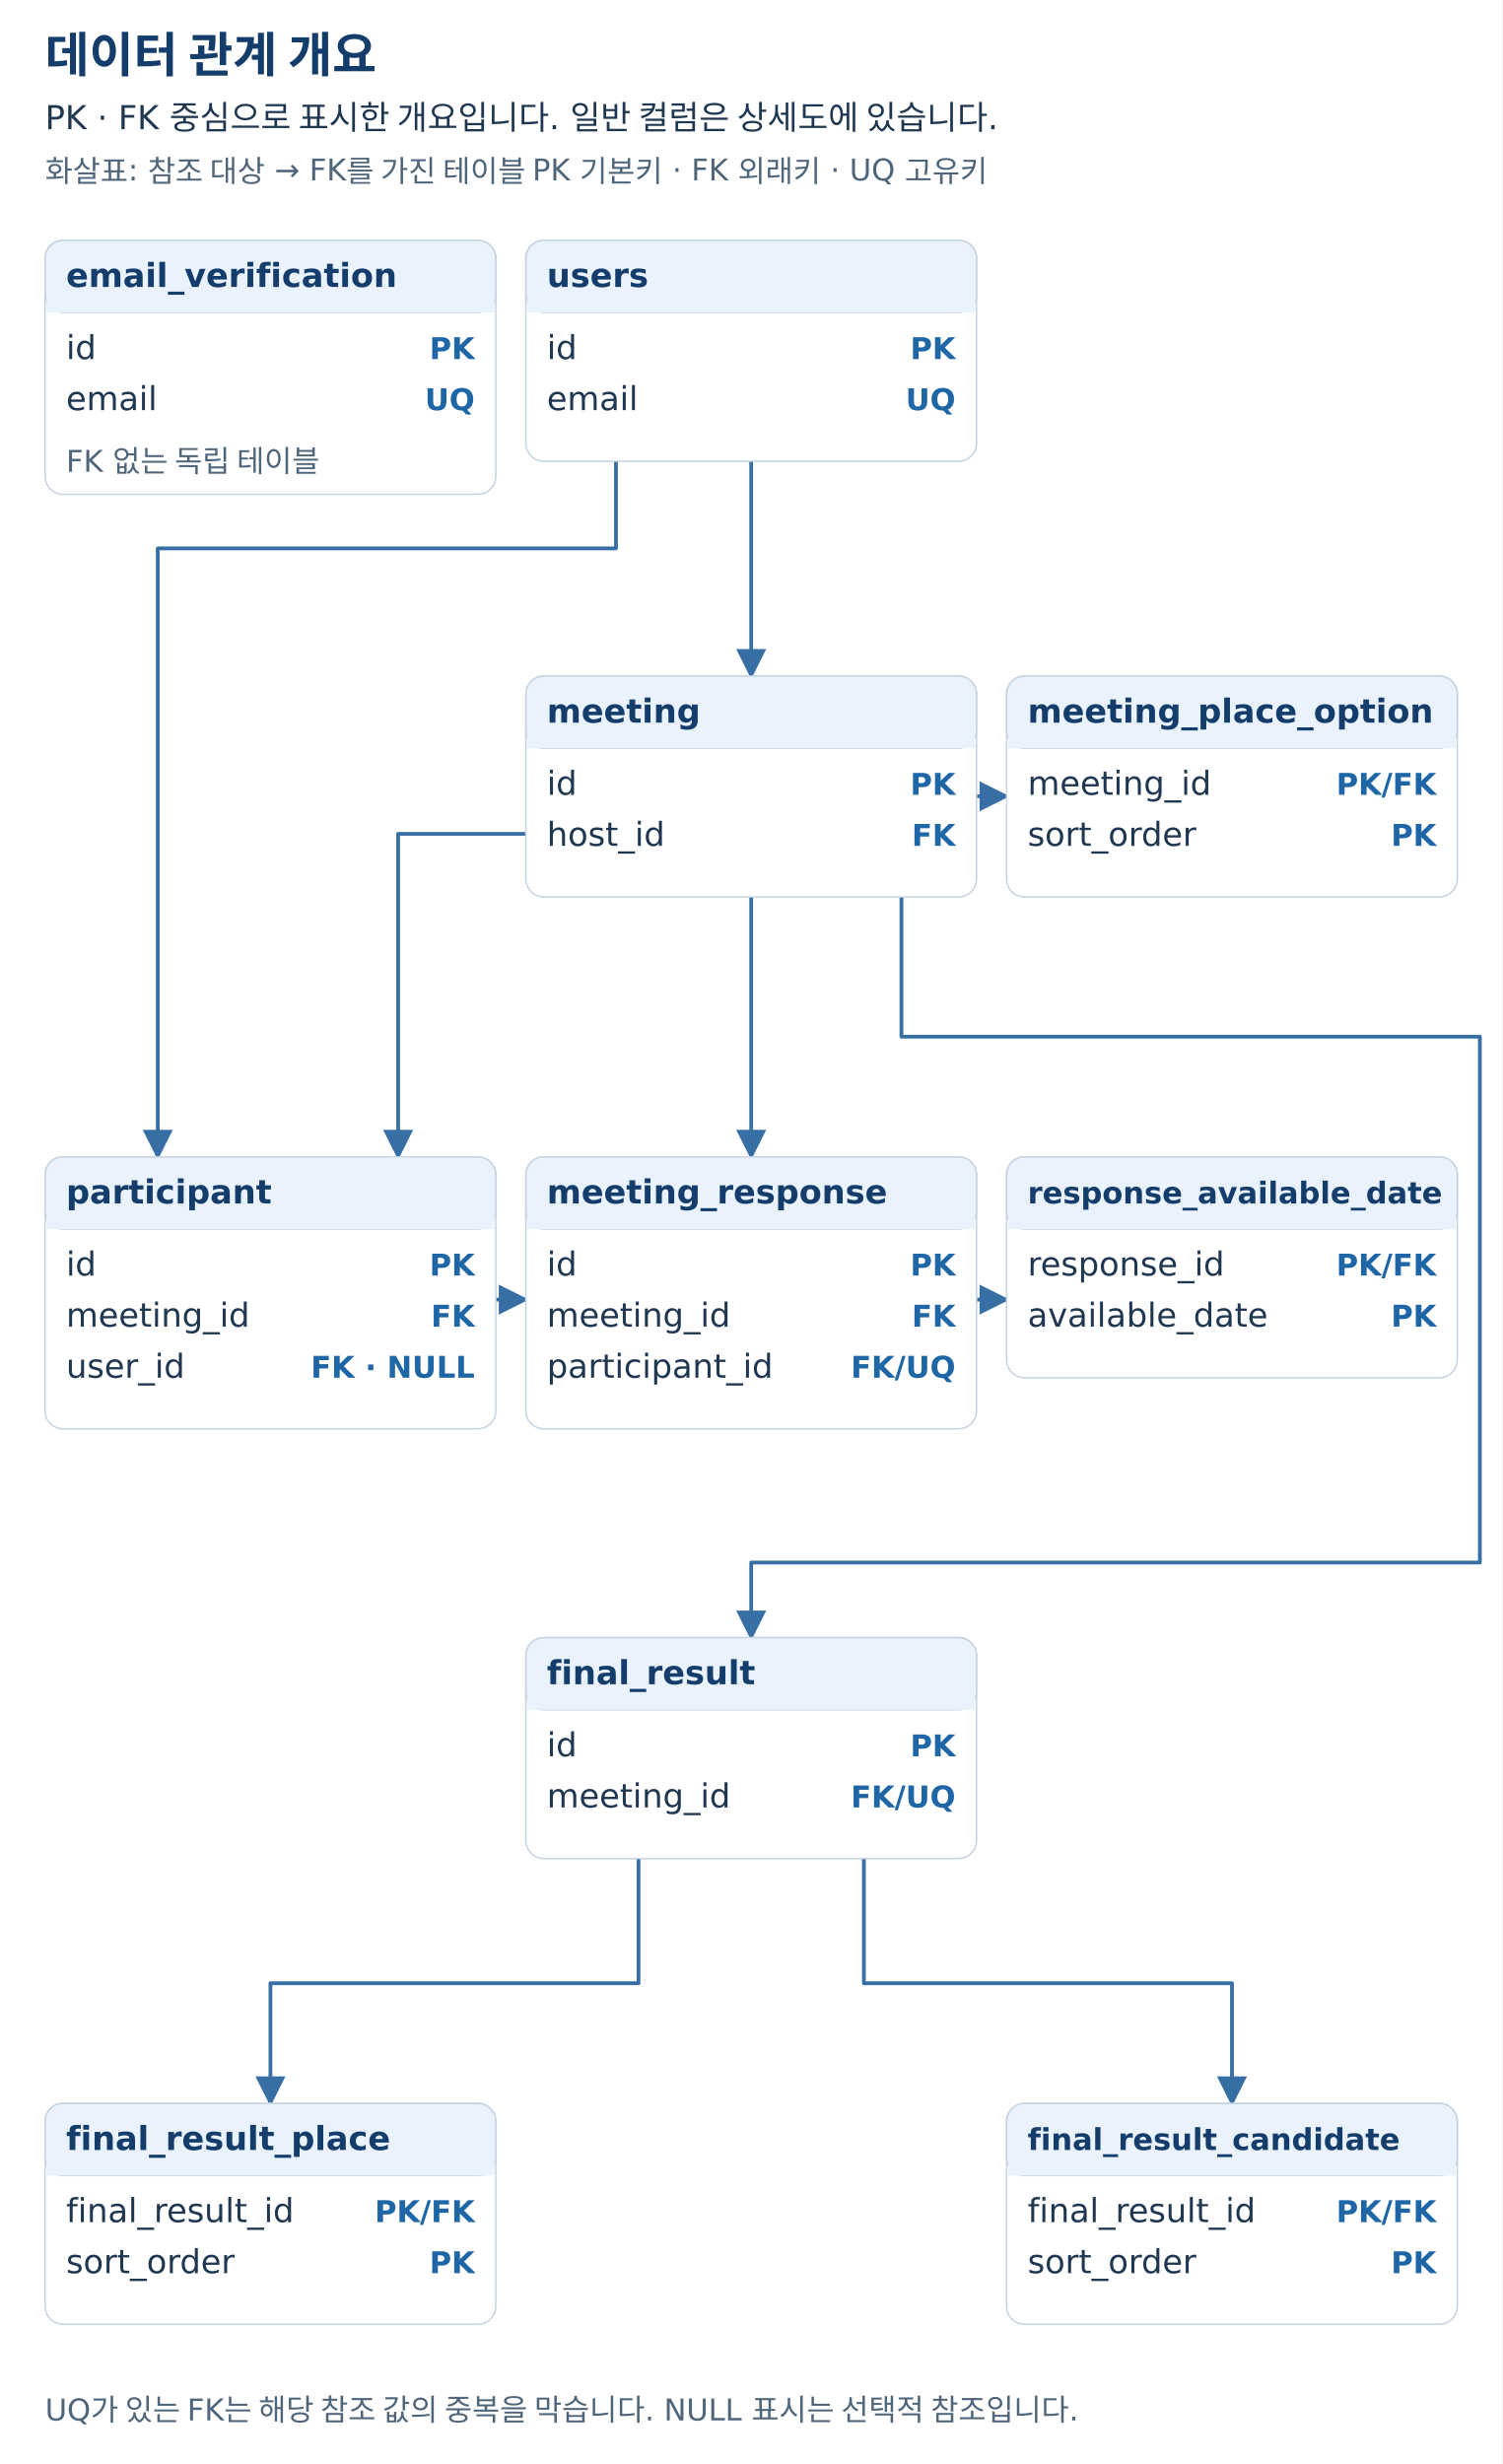
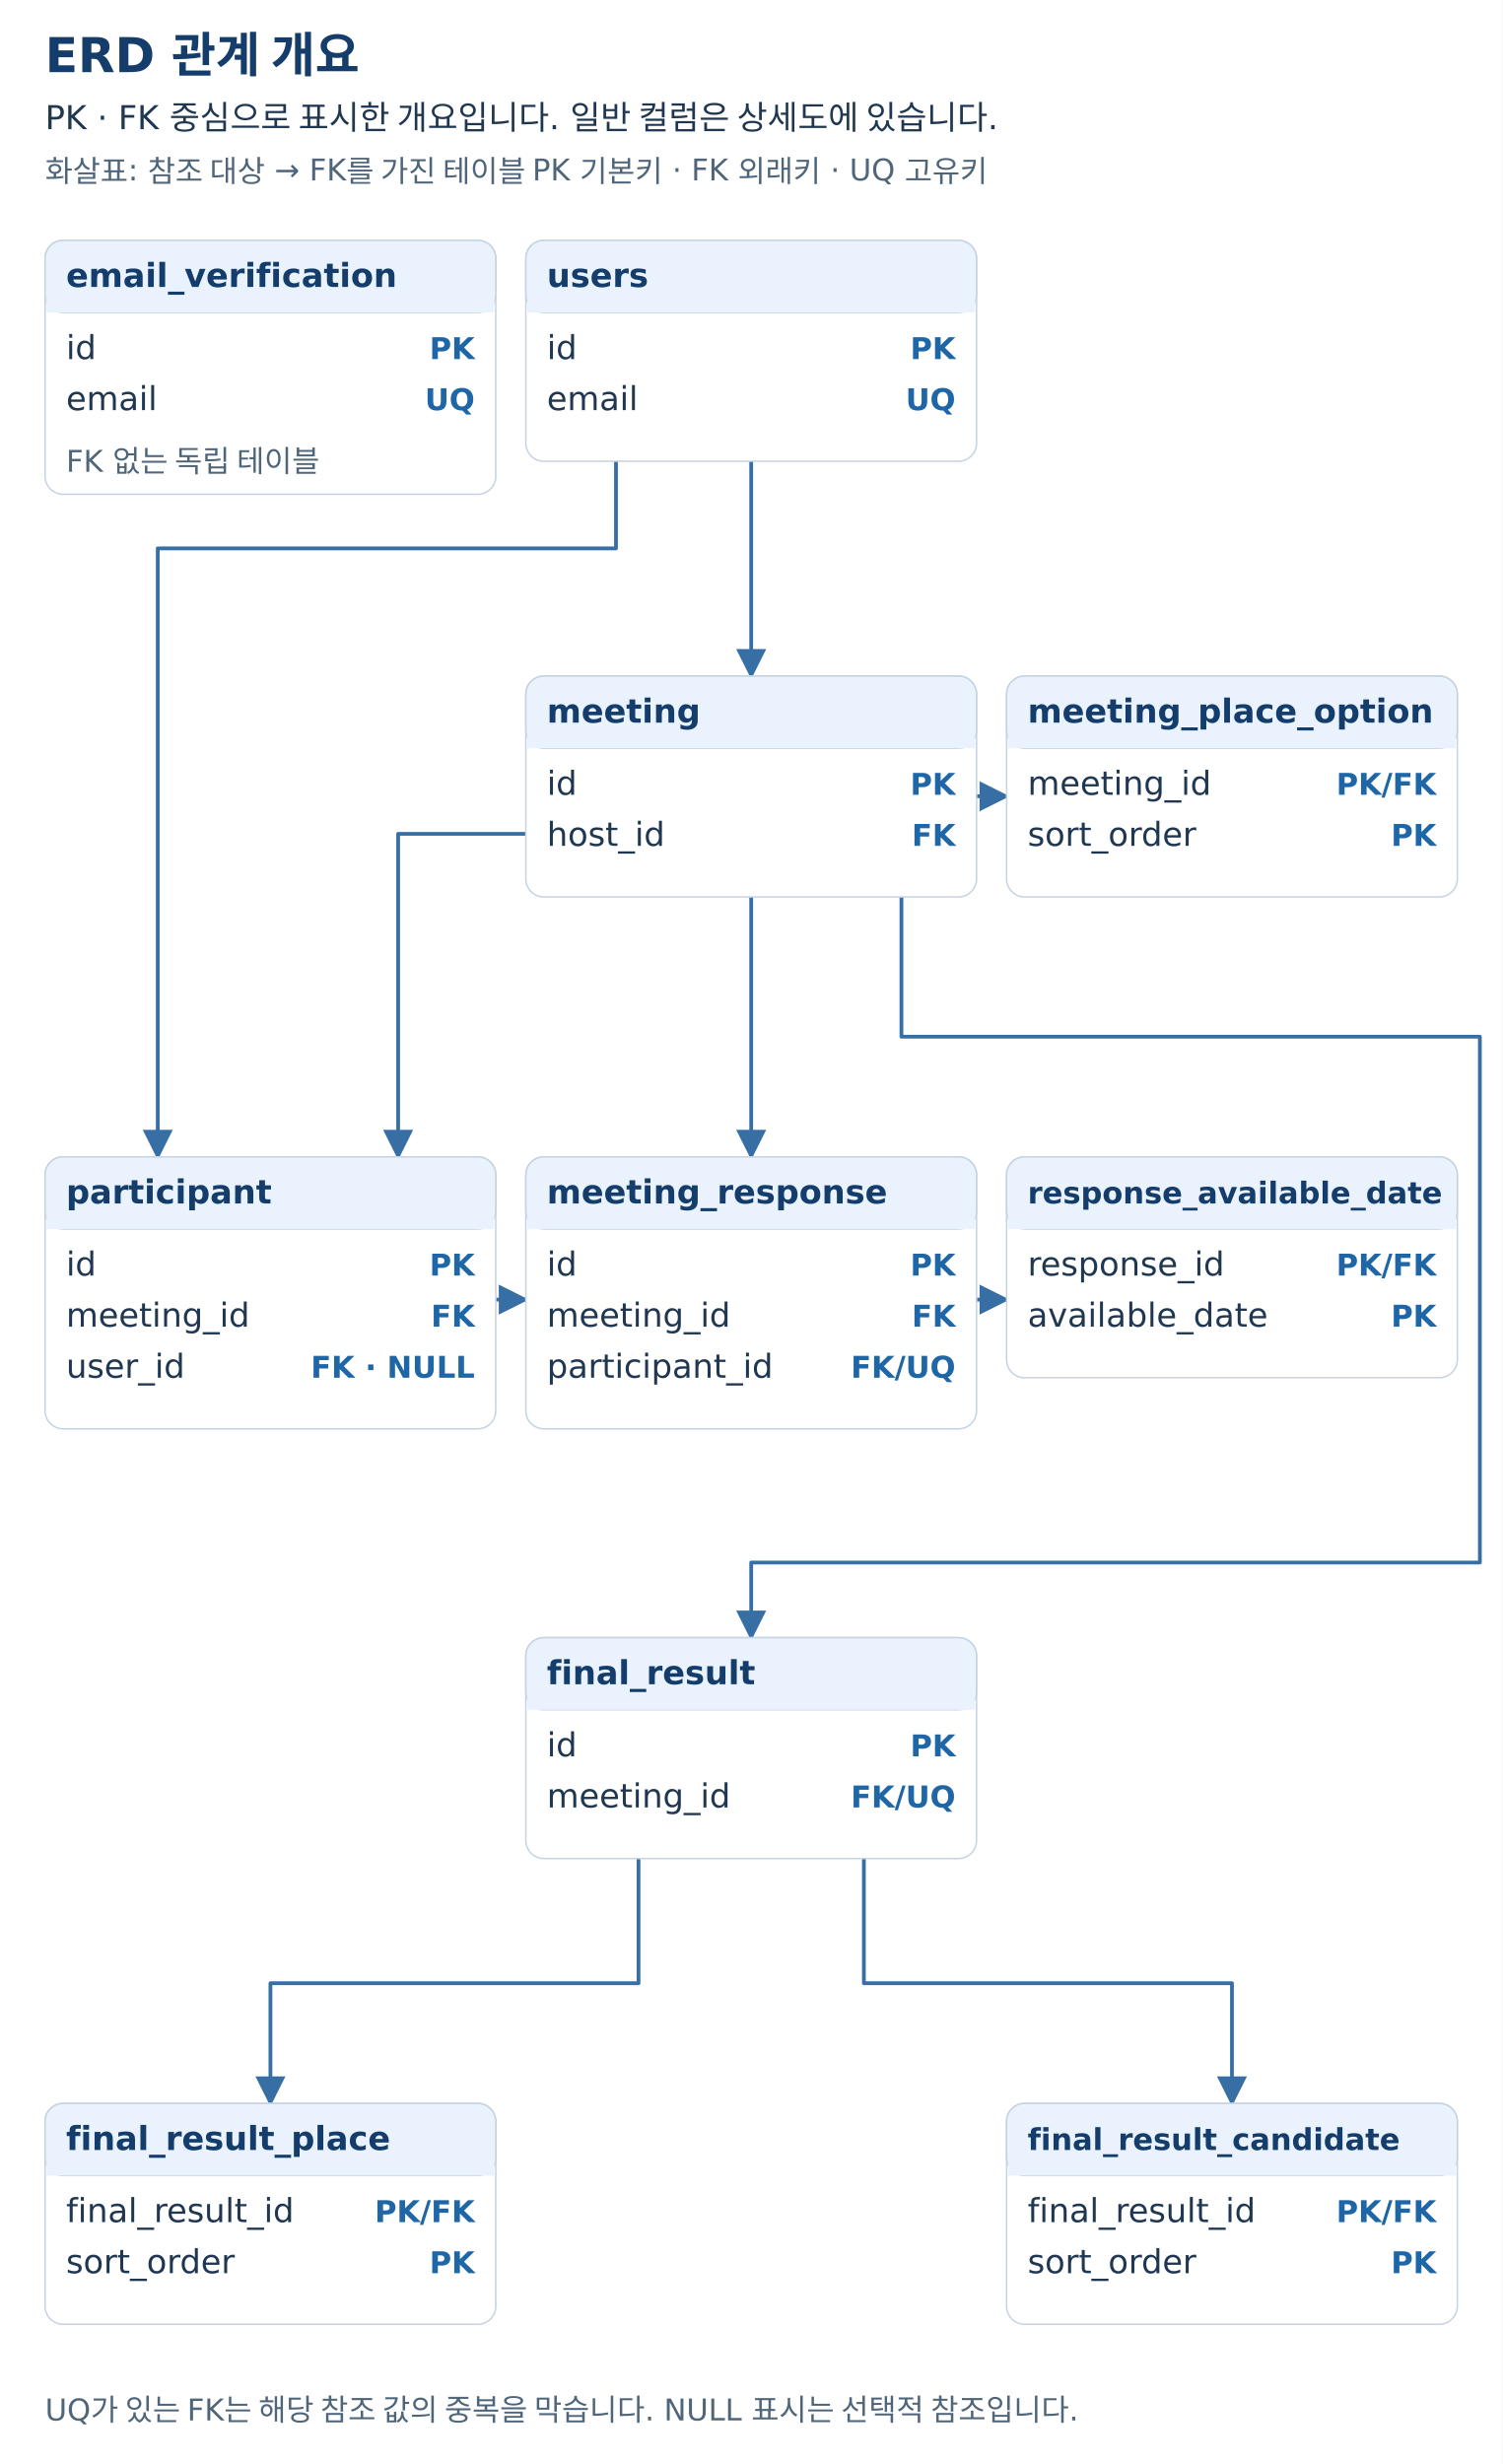
<svg xmlns="http://www.w3.org/2000/svg" width="1000" height="1640" viewBox="0 0 1000 1640" role="img" aria-labelledby="title description">
  <defs>
    <marker id="arrow" viewBox="0 0 10 10" refX="9" refY="5" markerWidth="8" markerHeight="8" orient="auto-start-reverse">
      <path d="M 0 0 L 10 5 L 0 10 z" fill="#376FA4" />
    </marker>
  </defs>
  <rect width="1000" height="1640" fill="#FFFFFF" />
  <g font-family="'DejaVu Sans','Noto Sans CJK KR','Noto Sans KR','Apple SD Gothic Neo','Malgun Gothic',sans-serif">
-     <text x="30" y="48" font-size="32" font-weight="700" fill="#143D6B" text-anchor="start">데이터 관계 개요</text>
+     <text x="30" y="48" font-size="32" font-weight="700" fill="#143D6B" text-anchor="start">ERD 관계 개요</text>
    <text x="30" y="86" font-size="22" font-weight="400" fill="#203751" text-anchor="start">PK · FK 중심으로 표시한 개요입니다. 일반 컬럼은 상세도에 있습니다.</text>
    <text x="30" y="121" font-size="20" font-weight="400" fill="#4F657A" text-anchor="start">화살표: 참조 대상 → FK를 가진 테이블    PK 기본키 · FK 외래키 · UQ 고유키</text>
    <g class="foreign-key" data-referenced-table="users" data-table="meeting" data-column="host_id">
      <path d="M 500 307 V 450" fill="none" stroke="#376FA4" stroke-width="2.5" stroke-linecap="round" stroke-linejoin="round" marker-end="url(#arrow)" />
    </g>
    <g class="foreign-key" data-referenced-table="users" data-table="participant" data-column="user_id">
      <path d="M 410 307 V 365 H 105 V 770" fill="none" stroke="#376FA4" stroke-width="2.5" stroke-linecap="round" stroke-linejoin="round" marker-end="url(#arrow)" />
    </g>
    <g class="foreign-key" data-referenced-table="meeting" data-table="participant" data-column="meeting_id">
      <path d="M 350 555 H 265 V 770" fill="none" stroke="#376FA4" stroke-width="2.5" stroke-linecap="round" stroke-linejoin="round" marker-end="url(#arrow)" />
    </g>
    <g class="foreign-key" data-referenced-table="meeting" data-table="meeting_place_option" data-column="meeting_id">
      <path d="M 650 530 H 670" fill="none" stroke="#376FA4" stroke-width="2.5" stroke-linecap="round" stroke-linejoin="round" marker-end="url(#arrow)" />
    </g>
    <g class="foreign-key" data-referenced-table="meeting" data-table="meeting_response" data-column="meeting_id">
      <path d="M 500 597 V 770" fill="none" stroke="#376FA4" stroke-width="2.5" stroke-linecap="round" stroke-linejoin="round" marker-end="url(#arrow)" />
    </g>
    <g class="foreign-key" data-referenced-table="participant" data-table="meeting_response" data-column="participant_id">
      <path d="M 330 865 H 350" fill="none" stroke="#376FA4" stroke-width="2.5" stroke-linecap="round" stroke-linejoin="round" marker-end="url(#arrow)" />
    </g>
    <g class="foreign-key" data-referenced-table="meeting_response" data-table="response_available_date" data-column="response_id">
      <path d="M 650 865 H 670" fill="none" stroke="#376FA4" stroke-width="2.5" stroke-linecap="round" stroke-linejoin="round" marker-end="url(#arrow)" />
    </g>
    <g class="foreign-key" data-referenced-table="meeting" data-table="final_result" data-column="meeting_id">
      <path d="M 600 597 V 690 H 985 V 1040 H 500 V 1090" fill="none" stroke="#376FA4" stroke-width="2.5" stroke-linecap="round" stroke-linejoin="round" marker-end="url(#arrow)" />
    </g>
    <g class="foreign-key" data-referenced-table="final_result" data-table="final_result_place" data-column="final_result_id">
      <path d="M 425 1237 V 1320 H 180 V 1400" fill="none" stroke="#376FA4" stroke-width="2.5" stroke-linecap="round" stroke-linejoin="round" marker-end="url(#arrow)" />
    </g>
    <g class="foreign-key" data-referenced-table="final_result" data-table="final_result_candidate" data-column="final_result_id">
      <path d="M 575 1237 V 1320 H 820 V 1400" fill="none" stroke="#376FA4" stroke-width="2.5" stroke-linecap="round" stroke-linejoin="round" marker-end="url(#arrow)" />
    </g>
    <rect x="30" y="160" width="300" height="169" rx="12" fill="#FFFFFF" stroke="#C5D3E2" />
    <rect x="30" y="160" width="300" height="48" rx="12" fill="#EAF2FD" stroke="#C5D3E2" />
    <rect x="31" y="190" width="298" height="18" fill="#EAF2FD" />
    <text x="44" y="191" font-size="22" font-weight="600" fill="#143D6B" text-anchor="start">email_verification</text>
    <text x="44" y="239" font-size="22" font-weight="400" fill="#203751" text-anchor="start">id</text>
    <text x="316" y="239" font-size="20" font-weight="600" fill="#1F66A7" text-anchor="end">PK</text>
    <text x="44" y="273" font-size="22" font-weight="400" fill="#203751" text-anchor="start">email</text>
    <text x="316" y="273" font-size="20" font-weight="600" fill="#1F66A7" text-anchor="end">UQ</text>
    <text x="44" y="314" font-size="20" font-weight="400" fill="#4F657A" text-anchor="start">FK 없는 독립 테이블</text>
    <rect x="350" y="160" width="300" height="147" rx="12" fill="#FFFFFF" stroke="#C5D3E2" />
    <rect x="350" y="160" width="300" height="48" rx="12" fill="#EAF2FD" stroke="#C5D3E2" />
    <rect x="351" y="190" width="298" height="18" fill="#EAF2FD" />
    <text x="364" y="191" font-size="22" font-weight="600" fill="#143D6B" text-anchor="start">users</text>
    <text x="364" y="239" font-size="22" font-weight="400" fill="#203751" text-anchor="start">id</text>
    <text x="636" y="239" font-size="20" font-weight="600" fill="#1F66A7" text-anchor="end">PK</text>
    <text x="364" y="273" font-size="22" font-weight="400" fill="#203751" text-anchor="start">email</text>
    <text x="636" y="273" font-size="20" font-weight="600" fill="#1F66A7" text-anchor="end">UQ</text>
    <rect x="350" y="450" width="300" height="147" rx="12" fill="#FFFFFF" stroke="#C5D3E2" />
    <rect x="350" y="450" width="300" height="48" rx="12" fill="#EAF2FD" stroke="#C5D3E2" />
    <rect x="351" y="480" width="298" height="18" fill="#EAF2FD" />
    <text x="364" y="481" font-size="22" font-weight="600" fill="#143D6B" text-anchor="start">meeting</text>
    <text x="364" y="529" font-size="22" font-weight="400" fill="#203751" text-anchor="start">id</text>
    <text x="636" y="529" font-size="20" font-weight="600" fill="#1F66A7" text-anchor="end">PK</text>
    <text x="364" y="563" font-size="22" font-weight="400" fill="#203751" text-anchor="start">host_id</text>
    <text x="636" y="563" font-size="20" font-weight="600" fill="#1F66A7" text-anchor="end">FK</text>
    <rect x="670" y="450" width="300" height="147" rx="12" fill="#FFFFFF" stroke="#C5D3E2" />
    <rect x="670" y="450" width="300" height="48" rx="12" fill="#EAF2FD" stroke="#C5D3E2" />
    <rect x="671" y="480" width="298" height="18" fill="#EAF2FD" />
    <text x="684" y="481" font-size="22" font-weight="600" fill="#143D6B" text-anchor="start">meeting_place_option</text>
    <text x="684" y="529" font-size="22" font-weight="400" fill="#203751" text-anchor="start">meeting_id</text>
    <text x="956" y="529" font-size="20" font-weight="600" fill="#1F66A7" text-anchor="end">PK/FK</text>
    <text x="684" y="563" font-size="22" font-weight="400" fill="#203751" text-anchor="start">sort_order</text>
    <text x="956" y="563" font-size="20" font-weight="600" fill="#1F66A7" text-anchor="end">PK</text>
    <rect x="30" y="770" width="300" height="181" rx="12" fill="#FFFFFF" stroke="#C5D3E2" />
    <rect x="30" y="770" width="300" height="48" rx="12" fill="#EAF2FD" stroke="#C5D3E2" />
    <rect x="31" y="800" width="298" height="18" fill="#EAF2FD" />
    <text x="44" y="801" font-size="22" font-weight="600" fill="#143D6B" text-anchor="start">participant</text>
    <text x="44" y="849" font-size="22" font-weight="400" fill="#203751" text-anchor="start">id</text>
    <text x="316" y="849" font-size="20" font-weight="600" fill="#1F66A7" text-anchor="end">PK</text>
    <text x="44" y="883" font-size="22" font-weight="400" fill="#203751" text-anchor="start">meeting_id</text>
    <text x="316" y="883" font-size="20" font-weight="600" fill="#1F66A7" text-anchor="end">FK</text>
    <text x="44" y="917" font-size="22" font-weight="400" fill="#203751" text-anchor="start">user_id</text>
    <text x="316" y="917" font-size="20" font-weight="600" fill="#1F66A7" text-anchor="end">FK · NULL</text>
    <rect x="350" y="770" width="300" height="181" rx="12" fill="#FFFFFF" stroke="#C5D3E2" />
    <rect x="350" y="770" width="300" height="48" rx="12" fill="#EAF2FD" stroke="#C5D3E2" />
    <rect x="351" y="800" width="298" height="18" fill="#EAF2FD" />
    <text x="364" y="801" font-size="22" font-weight="600" fill="#143D6B" text-anchor="start">meeting_response</text>
    <text x="364" y="849" font-size="22" font-weight="400" fill="#203751" text-anchor="start">id</text>
    <text x="636" y="849" font-size="20" font-weight="600" fill="#1F66A7" text-anchor="end">PK</text>
    <text x="364" y="883" font-size="22" font-weight="400" fill="#203751" text-anchor="start">meeting_id</text>
    <text x="636" y="883" font-size="20" font-weight="600" fill="#1F66A7" text-anchor="end">FK</text>
    <text x="364" y="917" font-size="22" font-weight="400" fill="#203751" text-anchor="start">participant_id</text>
    <text x="636" y="917" font-size="20" font-weight="600" fill="#1F66A7" text-anchor="end">FK/UQ</text>
    <rect x="670" y="770" width="300" height="147" rx="12" fill="#FFFFFF" stroke="#C5D3E2" />
    <rect x="670" y="770" width="300" height="48" rx="12" fill="#EAF2FD" stroke="#C5D3E2" />
    <rect x="671" y="800" width="298" height="18" fill="#EAF2FD" />
    <text x="684" y="801" font-size="20" font-weight="600" fill="#143D6B" text-anchor="start">response_available_date</text>
    <text x="684" y="849" font-size="22" font-weight="400" fill="#203751" text-anchor="start">response_id</text>
    <text x="956" y="849" font-size="20" font-weight="600" fill="#1F66A7" text-anchor="end">PK/FK</text>
    <text x="684" y="883" font-size="22" font-weight="400" fill="#203751" text-anchor="start">available_date</text>
    <text x="956" y="883" font-size="20" font-weight="600" fill="#1F66A7" text-anchor="end">PK</text>
    <rect x="350" y="1090" width="300" height="147" rx="12" fill="#FFFFFF" stroke="#C5D3E2" />
    <rect x="350" y="1090" width="300" height="48" rx="12" fill="#EAF2FD" stroke="#C5D3E2" />
    <rect x="351" y="1120" width="298" height="18" fill="#EAF2FD" />
    <text x="364" y="1121" font-size="22" font-weight="600" fill="#143D6B" text-anchor="start">final_result</text>
    <text x="364" y="1169" font-size="22" font-weight="400" fill="#203751" text-anchor="start">id</text>
    <text x="636" y="1169" font-size="20" font-weight="600" fill="#1F66A7" text-anchor="end">PK</text>
    <text x="364" y="1203" font-size="22" font-weight="400" fill="#203751" text-anchor="start">meeting_id</text>
    <text x="636" y="1203" font-size="20" font-weight="600" fill="#1F66A7" text-anchor="end">FK/UQ</text>
    <rect x="30" y="1400" width="300" height="147" rx="12" fill="#FFFFFF" stroke="#C5D3E2" />
    <rect x="30" y="1400" width="300" height="48" rx="12" fill="#EAF2FD" stroke="#C5D3E2" />
    <rect x="31" y="1430" width="298" height="18" fill="#EAF2FD" />
    <text x="44" y="1431" font-size="22" font-weight="600" fill="#143D6B" text-anchor="start">final_result_place</text>
    <text x="44" y="1479" font-size="22" font-weight="400" fill="#203751" text-anchor="start">final_result_id</text>
    <text x="316" y="1479" font-size="20" font-weight="600" fill="#1F66A7" text-anchor="end">PK/FK</text>
    <text x="44" y="1513" font-size="22" font-weight="400" fill="#203751" text-anchor="start">sort_order</text>
    <text x="316" y="1513" font-size="20" font-weight="600" fill="#1F66A7" text-anchor="end">PK</text>
    <rect x="670" y="1400" width="300" height="147" rx="12" fill="#FFFFFF" stroke="#C5D3E2" />
    <rect x="670" y="1400" width="300" height="48" rx="12" fill="#EAF2FD" stroke="#C5D3E2" />
    <rect x="671" y="1430" width="298" height="18" fill="#EAF2FD" />
    <text x="684" y="1431" font-size="20" font-weight="600" fill="#143D6B" text-anchor="start">final_result_candidate</text>
    <text x="684" y="1479" font-size="22" font-weight="400" fill="#203751" text-anchor="start">final_result_id</text>
    <text x="956" y="1479" font-size="20" font-weight="600" fill="#1F66A7" text-anchor="end">PK/FK</text>
    <text x="684" y="1513" font-size="22" font-weight="400" fill="#203751" text-anchor="start">sort_order</text>
    <text x="956" y="1513" font-size="20" font-weight="600" fill="#1F66A7" text-anchor="end">PK</text>
    <text x="30" y="1611" font-size="20" font-weight="400" fill="#4F657A" text-anchor="start">UQ가 있는 FK는 해당 참조 값의 중복을 막습니다. NULL 표시는 선택적 참조입니다.</text>
  </g>
</svg>
